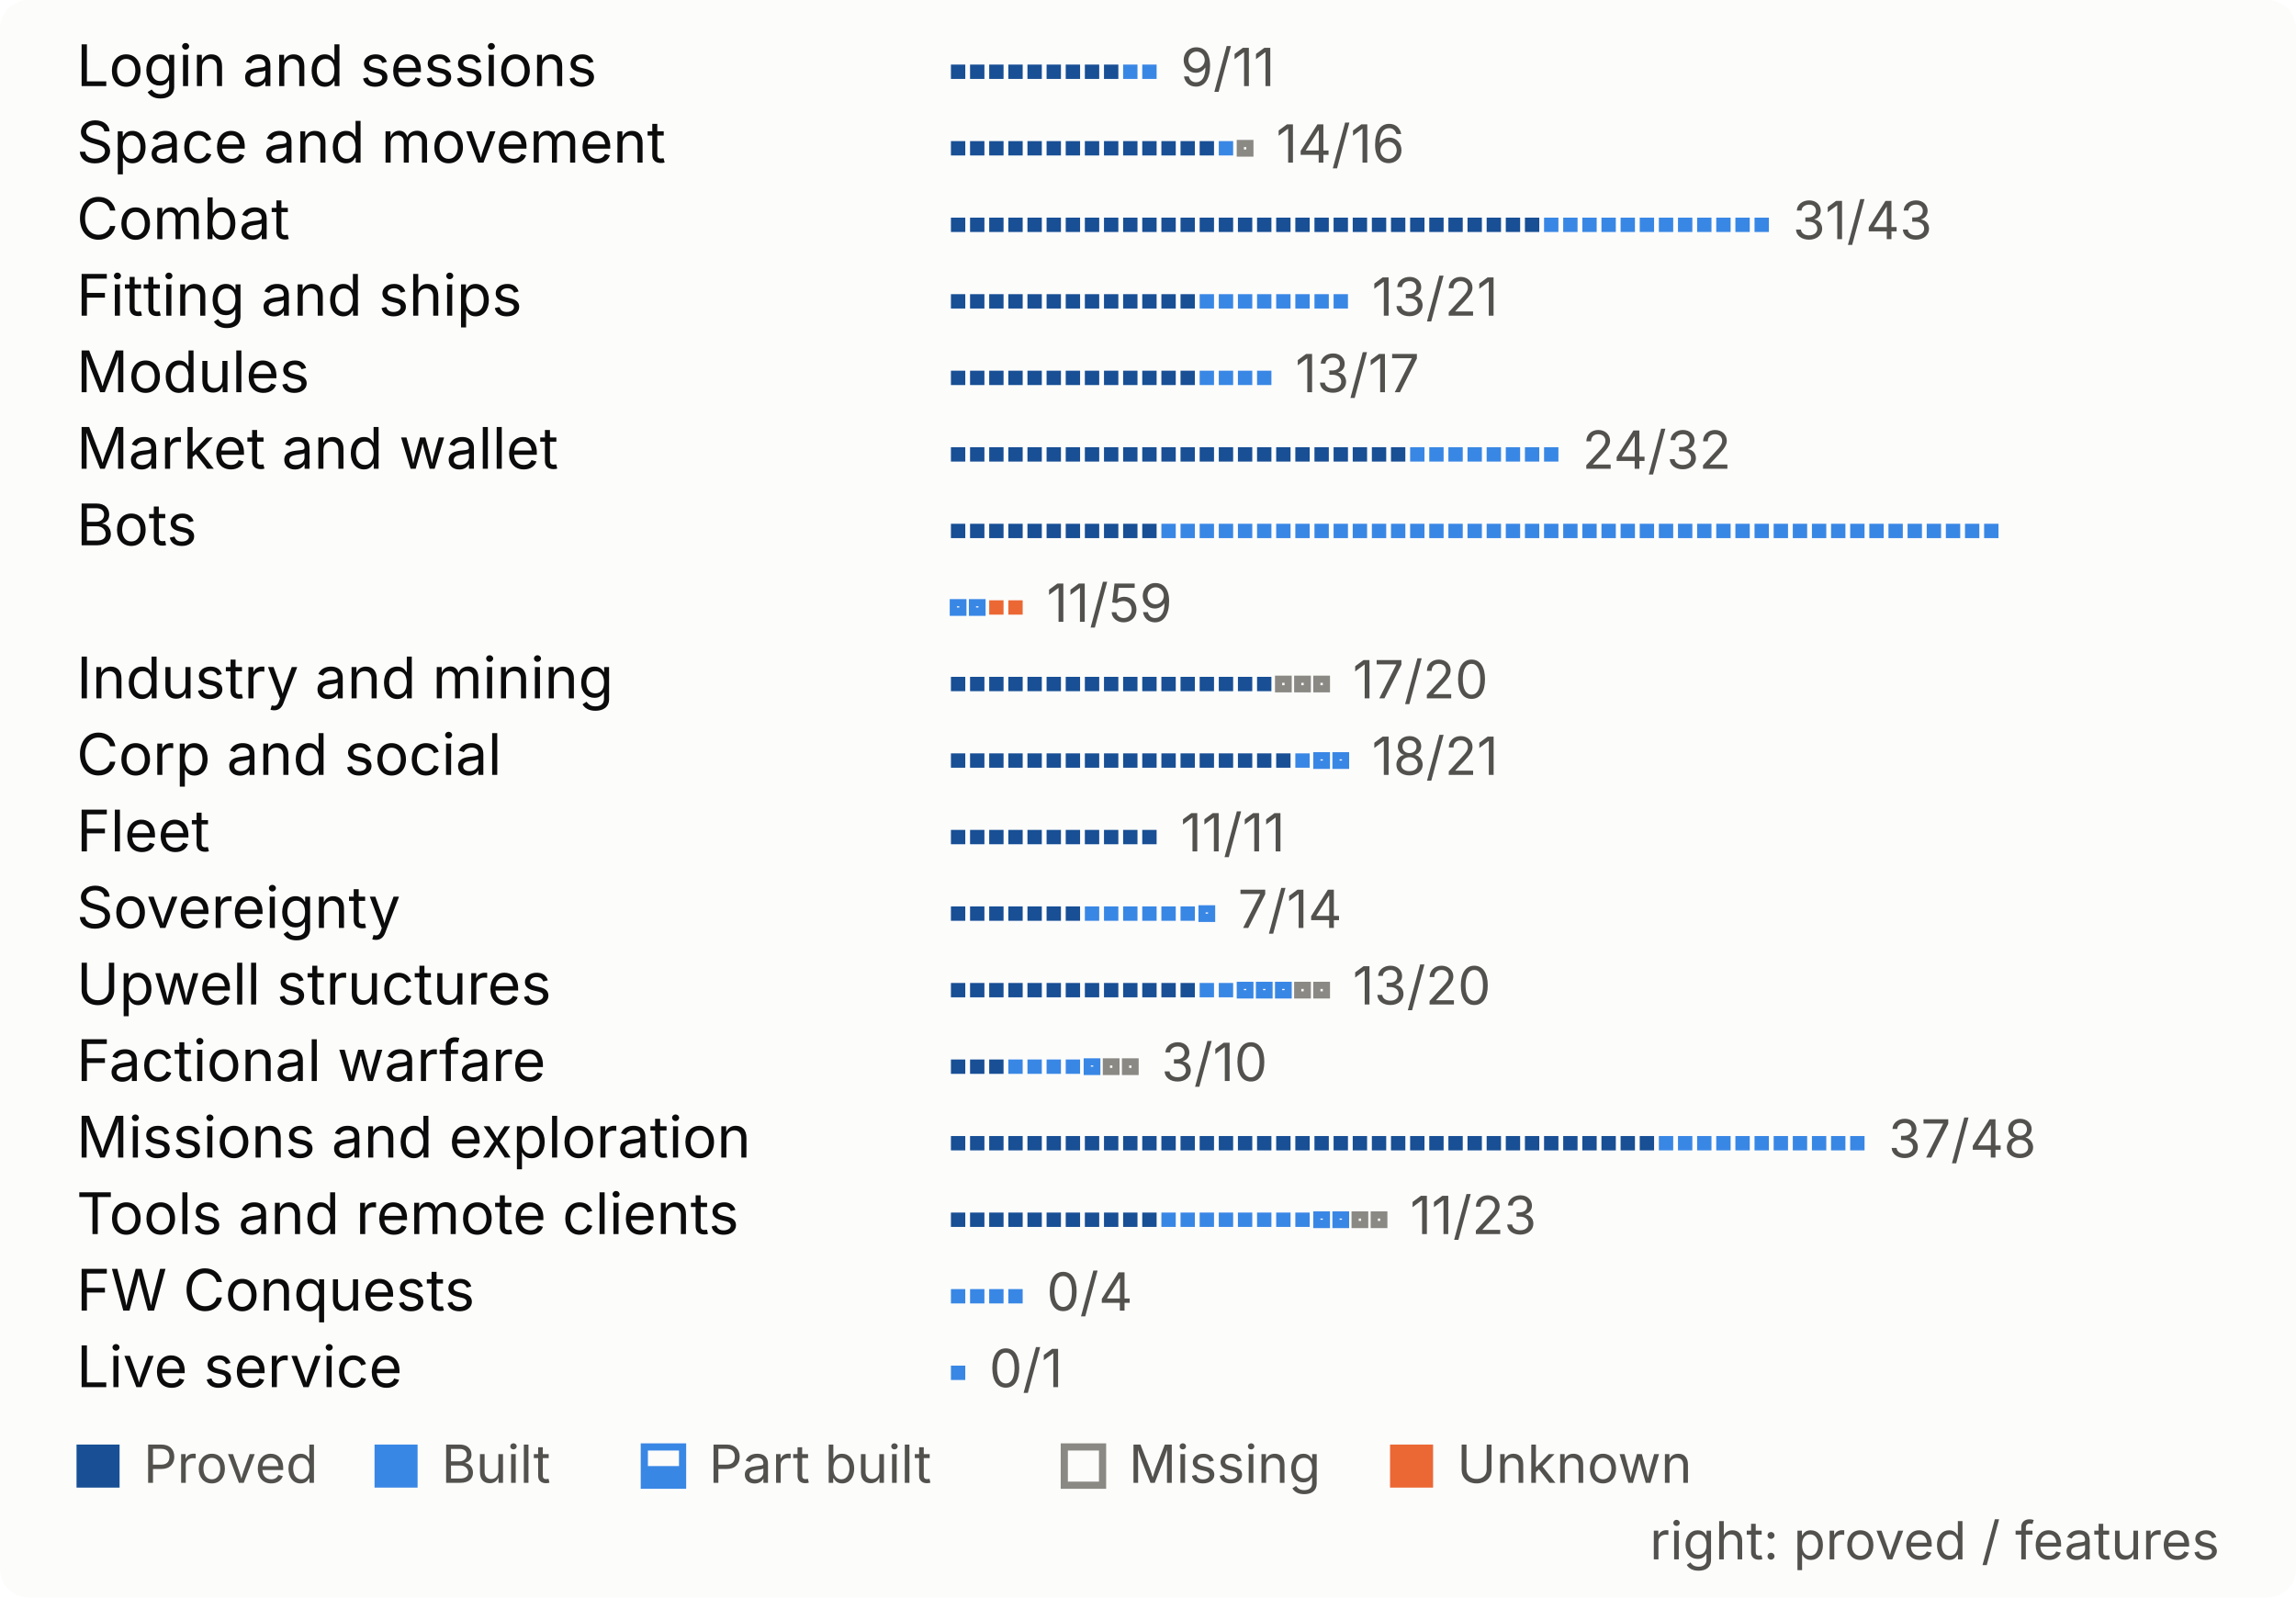
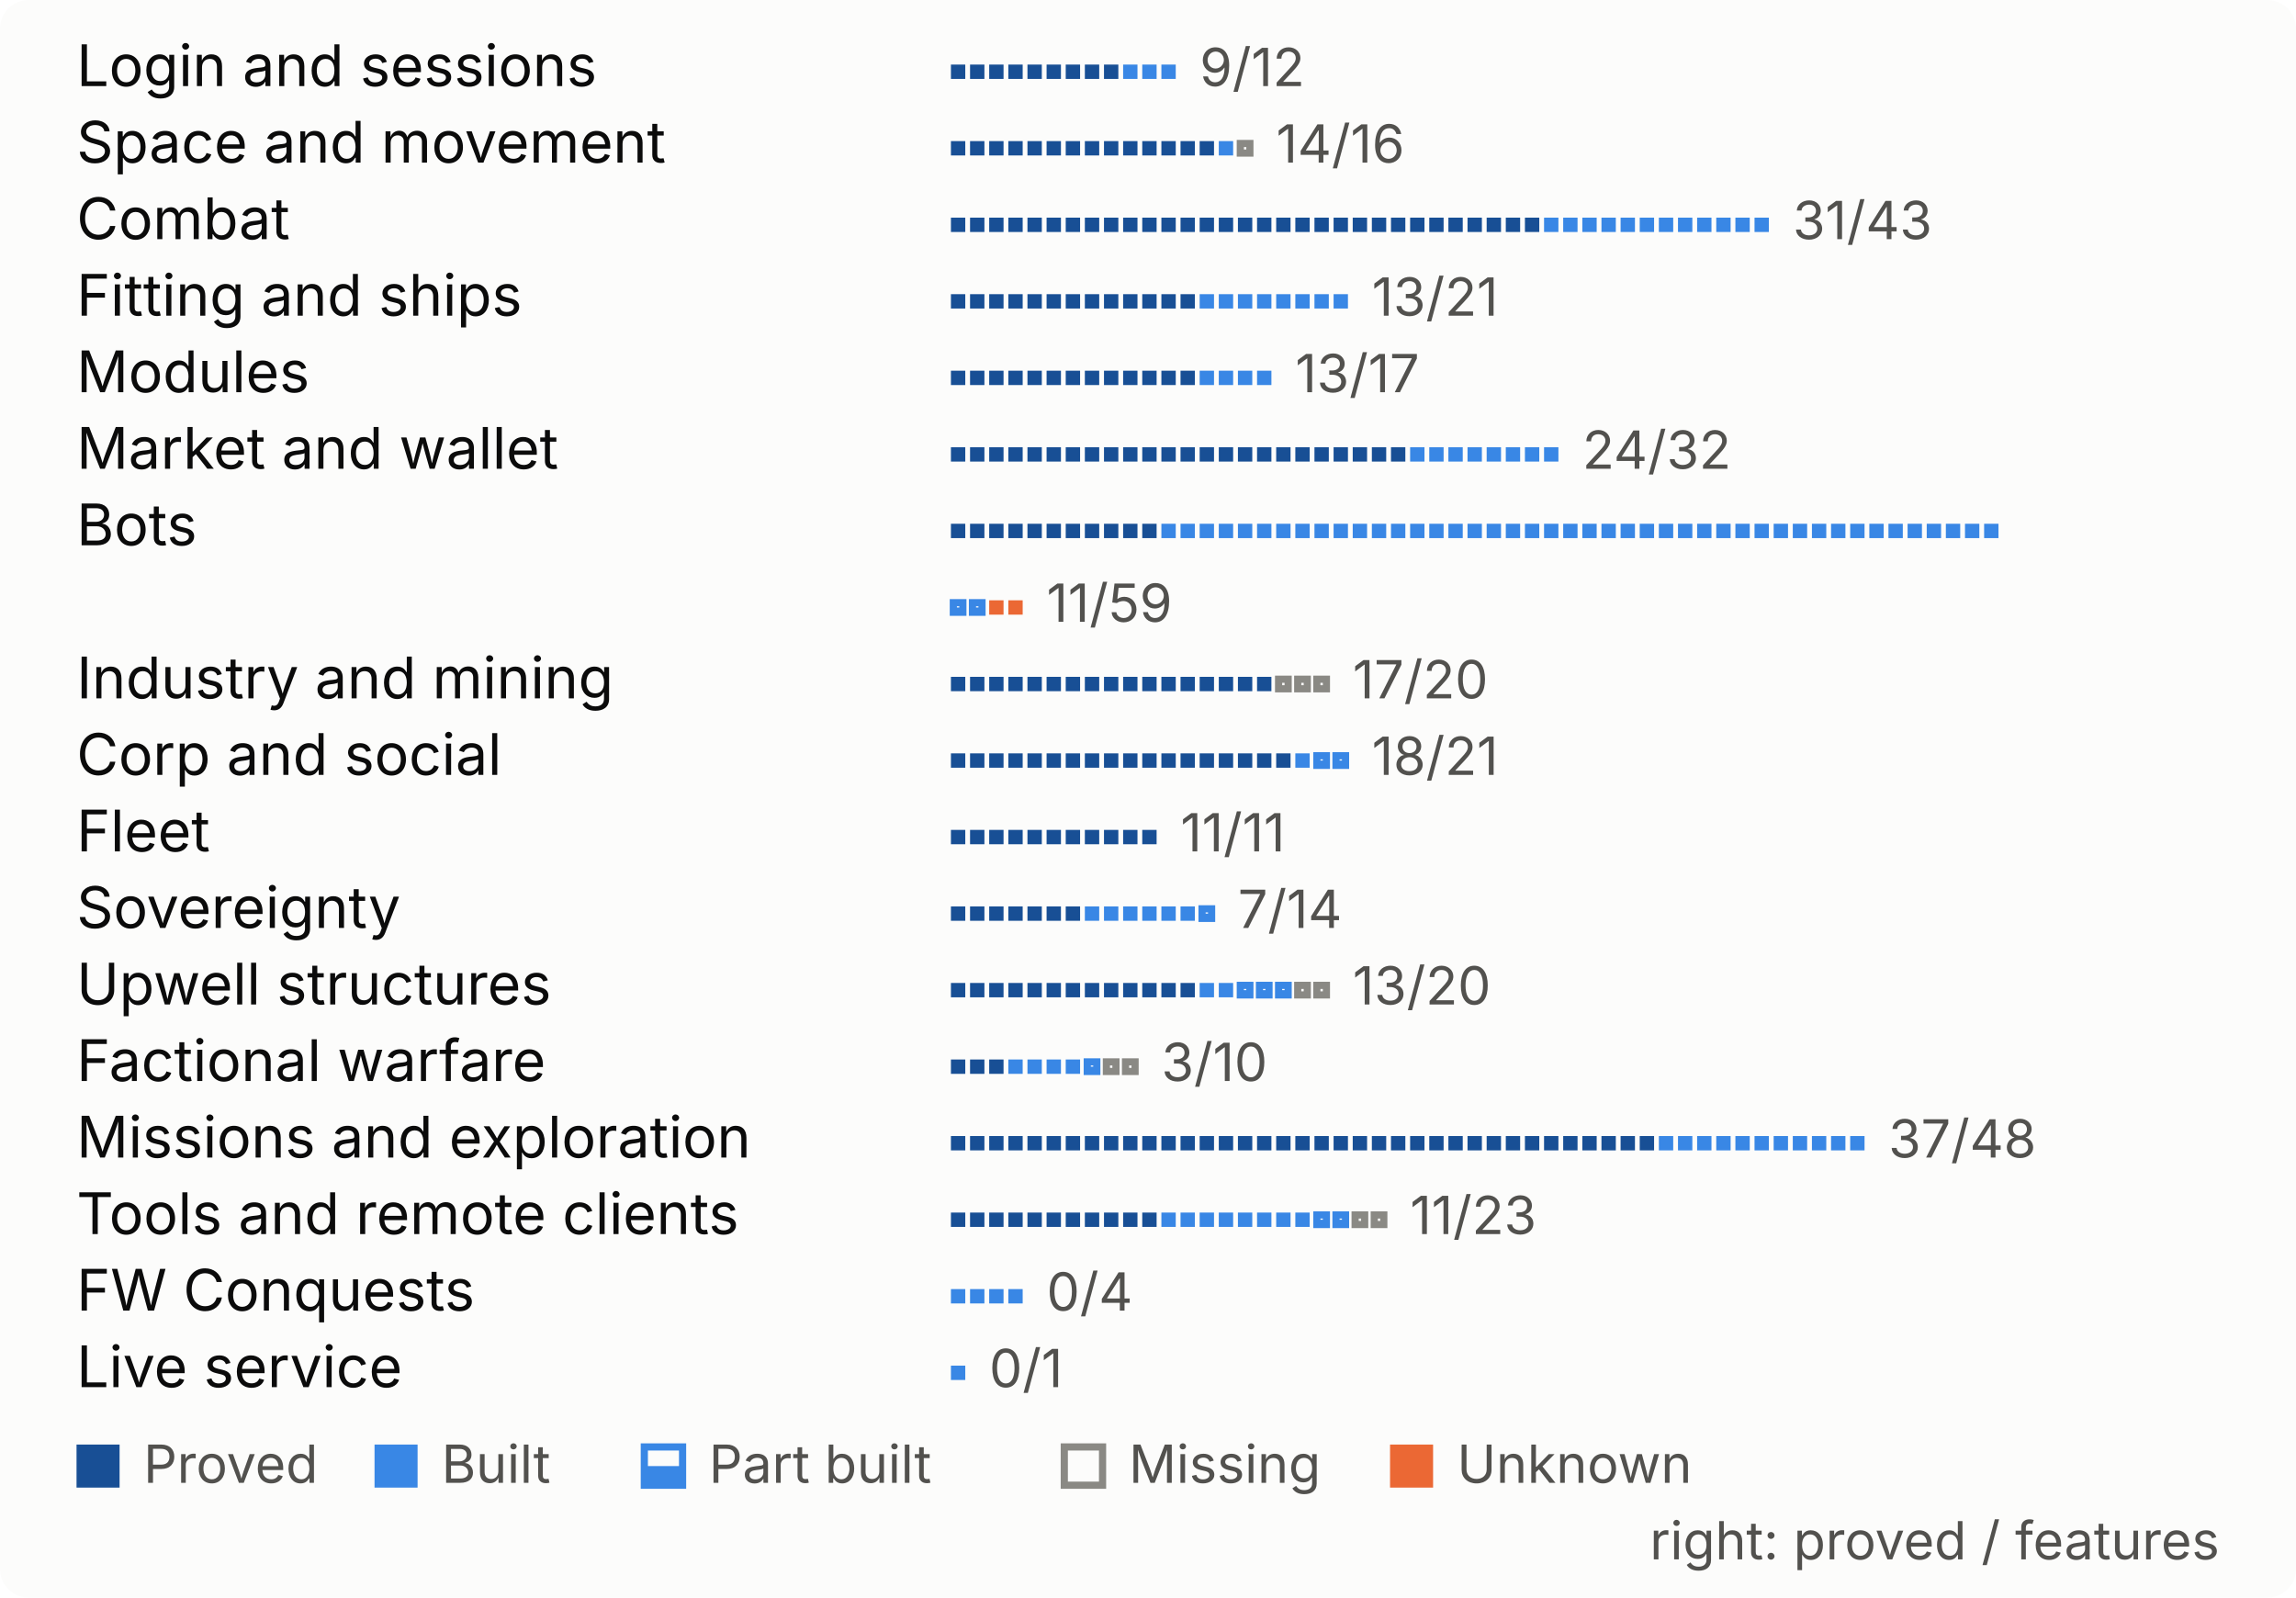
<svg xmlns="http://www.w3.org/2000/svg" width="480" height="334" viewBox="0 0 480 334" role="img" aria-label="Progress by system, one mark per feature">
  <style>
.bg{fill:#fcfcfb}.t{fill:#0b0b0b}.s{fill:#52514e}.rule{fill:#e1e0d9}
.proved{fill:#184f95}.built{fill:#3987e5}.unknown{fill:#eb6834}
.part-o{fill:none;stroke:#3987e5;stroke-width:1.5}.part-f{fill:#3987e5}
.missing{fill:none;stroke:#8a8984;stroke-width:1.5}
.pass{fill:#184f95}.fail{fill:#eb6834}.none{fill:none;stroke:#8a8984;stroke-width:1.5}
@media (prefers-color-scheme:dark){
.bg{fill:#1a1a19}.t{fill:#f0efec}.s{fill:#c3c2b7}.rule{fill:#383835}
.proved{fill:#86b6ef}.built{fill:#3987e5}.unknown{fill:#d95926}
.part-o{stroke:#3987e5}.part-f{fill:#3987e5}
.missing{stroke:#8d8c85}
.pass{fill:#86b6ef}.fail{fill:#d95926}.none{stroke:#8d8c85}
}
text{font-family:system-ui,-apple-system,"Segoe UI",sans-serif;font-size:12px}
.big{font-size:26px;font-weight:600}.b{font-weight:600}.xs{font-size:11px}
</style>
  <rect width="480" height="334" rx="6" class="bg" />
  <text x="16.0" y="18.0" class="t">Login and sessions</text>
  <rect x="198.8" y="13.5" width="3" height="3" class="proved" />
  <rect x="202.8" y="13.5" width="3" height="3" class="proved" />
  <rect x="206.8" y="13.5" width="3" height="3" class="proved" />
  <rect x="210.8" y="13.5" width="3" height="3" class="proved" />
  <rect x="214.8" y="13.5" width="3" height="3" class="proved" />
  <rect x="218.8" y="13.5" width="3" height="3" class="proved" />
  <rect x="222.8" y="13.5" width="3" height="3" class="proved" />
  <rect x="226.8" y="13.5" width="3" height="3" class="proved" />
  <rect x="230.8" y="13.5" width="3" height="3" class="proved" />
  <rect x="234.8" y="13.5" width="3" height="3" class="built" />
  <rect x="238.8" y="13.5" width="3" height="3" class="built" />
-   <text x="246.8" y="18.0" class="s xs">9/11</text>
+   <rect x="242.8" y="13.5" width="3" height="3" class="built" />
+   <text x="250.8" y="18.0" class="s xs">9/12</text>
  <text x="16.0" y="34.0" class="t">Space and movement</text>
  <rect x="198.8" y="29.5" width="3" height="3" class="proved" />
  <rect x="202.8" y="29.5" width="3" height="3" class="proved" />
  <rect x="206.8" y="29.5" width="3" height="3" class="proved" />
  <rect x="210.8" y="29.5" width="3" height="3" class="proved" />
  <rect x="214.8" y="29.5" width="3" height="3" class="proved" />
  <rect x="218.8" y="29.5" width="3" height="3" class="proved" />
  <rect x="222.8" y="29.5" width="3" height="3" class="proved" />
  <rect x="226.8" y="29.5" width="3" height="3" class="proved" />
  <rect x="230.8" y="29.5" width="3" height="3" class="proved" />
  <rect x="234.8" y="29.5" width="3" height="3" class="proved" />
  <rect x="238.8" y="29.5" width="3" height="3" class="proved" />
  <rect x="242.8" y="29.5" width="3" height="3" class="proved" />
  <rect x="246.8" y="29.5" width="3" height="3" class="proved" />
  <rect x="250.8" y="29.5" width="3" height="3" class="proved" />
  <rect x="254.8" y="29.5" width="3" height="3" class="built" />
  <rect x="259.3" y="30.0" width="2" height="2" fill="none" class="missing" />
  <text x="266.8" y="34.0" class="s xs">14/16</text>
  <text x="16.0" y="50.0" class="t">Combat</text>
  <rect x="198.8" y="45.5" width="3" height="3" class="proved" />
  <rect x="202.8" y="45.5" width="3" height="3" class="proved" />
  <rect x="206.8" y="45.5" width="3" height="3" class="proved" />
  <rect x="210.8" y="45.5" width="3" height="3" class="proved" />
  <rect x="214.8" y="45.5" width="3" height="3" class="proved" />
  <rect x="218.8" y="45.5" width="3" height="3" class="proved" />
  <rect x="222.8" y="45.5" width="3" height="3" class="proved" />
  <rect x="226.8" y="45.5" width="3" height="3" class="proved" />
  <rect x="230.8" y="45.5" width="3" height="3" class="proved" />
  <rect x="234.8" y="45.5" width="3" height="3" class="proved" />
  <rect x="238.8" y="45.5" width="3" height="3" class="proved" />
  <rect x="242.8" y="45.5" width="3" height="3" class="proved" />
  <rect x="246.8" y="45.5" width="3" height="3" class="proved" />
  <rect x="250.8" y="45.5" width="3" height="3" class="proved" />
  <rect x="254.8" y="45.5" width="3" height="3" class="proved" />
  <rect x="258.8" y="45.5" width="3" height="3" class="proved" />
  <rect x="262.8" y="45.5" width="3" height="3" class="proved" />
  <rect x="266.8" y="45.5" width="3" height="3" class="proved" />
  <rect x="270.8" y="45.5" width="3" height="3" class="proved" />
  <rect x="274.8" y="45.5" width="3" height="3" class="proved" />
  <rect x="278.8" y="45.5" width="3" height="3" class="proved" />
  <rect x="282.8" y="45.5" width="3" height="3" class="proved" />
  <rect x="286.8" y="45.5" width="3" height="3" class="proved" />
  <rect x="290.8" y="45.5" width="3" height="3" class="proved" />
  <rect x="294.8" y="45.5" width="3" height="3" class="proved" />
  <rect x="298.8" y="45.5" width="3" height="3" class="proved" />
  <rect x="302.8" y="45.5" width="3" height="3" class="proved" />
  <rect x="306.8" y="45.5" width="3" height="3" class="proved" />
  <rect x="310.8" y="45.5" width="3" height="3" class="proved" />
  <rect x="314.8" y="45.5" width="3" height="3" class="proved" />
  <rect x="318.8" y="45.5" width="3" height="3" class="proved" />
  <rect x="322.8" y="45.5" width="3" height="3" class="built" />
  <rect x="326.8" y="45.5" width="3" height="3" class="built" />
  <rect x="330.8" y="45.5" width="3" height="3" class="built" />
  <rect x="334.8" y="45.5" width="3" height="3" class="built" />
  <rect x="338.8" y="45.5" width="3" height="3" class="built" />
  <rect x="342.8" y="45.5" width="3" height="3" class="built" />
  <rect x="346.8" y="45.5" width="3" height="3" class="built" />
  <rect x="350.8" y="45.5" width="3" height="3" class="built" />
  <rect x="354.8" y="45.5" width="3" height="3" class="built" />
  <rect x="358.8" y="45.5" width="3" height="3" class="built" />
  <rect x="362.8" y="45.5" width="3" height="3" class="built" />
  <rect x="366.8" y="45.5" width="3" height="3" class="built" />
  <text x="374.8" y="50.0" class="s xs">31/43</text>
  <text x="16.0" y="66.0" class="t">Fitting and ships</text>
  <rect x="198.8" y="61.5" width="3" height="3" class="proved" />
  <rect x="202.8" y="61.5" width="3" height="3" class="proved" />
  <rect x="206.8" y="61.5" width="3" height="3" class="proved" />
  <rect x="210.8" y="61.5" width="3" height="3" class="proved" />
  <rect x="214.8" y="61.5" width="3" height="3" class="proved" />
  <rect x="218.8" y="61.5" width="3" height="3" class="proved" />
  <rect x="222.8" y="61.5" width="3" height="3" class="proved" />
  <rect x="226.8" y="61.5" width="3" height="3" class="proved" />
  <rect x="230.8" y="61.5" width="3" height="3" class="proved" />
  <rect x="234.8" y="61.5" width="3" height="3" class="proved" />
  <rect x="238.8" y="61.5" width="3" height="3" class="proved" />
  <rect x="242.8" y="61.5" width="3" height="3" class="proved" />
  <rect x="246.8" y="61.5" width="3" height="3" class="proved" />
  <rect x="250.8" y="61.5" width="3" height="3" class="built" />
  <rect x="254.8" y="61.5" width="3" height="3" class="built" />
  <rect x="258.8" y="61.5" width="3" height="3" class="built" />
  <rect x="262.8" y="61.5" width="3" height="3" class="built" />
  <rect x="266.8" y="61.5" width="3" height="3" class="built" />
  <rect x="270.8" y="61.5" width="3" height="3" class="built" />
  <rect x="274.8" y="61.5" width="3" height="3" class="built" />
  <rect x="278.8" y="61.5" width="3" height="3" class="built" />
  <text x="286.8" y="66.0" class="s xs">13/21</text>
  <text x="16.0" y="82.0" class="t">Modules</text>
  <rect x="198.8" y="77.5" width="3" height="3" class="proved" />
  <rect x="202.8" y="77.5" width="3" height="3" class="proved" />
  <rect x="206.8" y="77.5" width="3" height="3" class="proved" />
  <rect x="210.8" y="77.5" width="3" height="3" class="proved" />
  <rect x="214.8" y="77.5" width="3" height="3" class="proved" />
  <rect x="218.8" y="77.5" width="3" height="3" class="proved" />
  <rect x="222.8" y="77.5" width="3" height="3" class="proved" />
  <rect x="226.8" y="77.5" width="3" height="3" class="proved" />
  <rect x="230.8" y="77.5" width="3" height="3" class="proved" />
  <rect x="234.8" y="77.5" width="3" height="3" class="proved" />
  <rect x="238.8" y="77.5" width="3" height="3" class="proved" />
  <rect x="242.8" y="77.5" width="3" height="3" class="proved" />
  <rect x="246.8" y="77.5" width="3" height="3" class="proved" />
  <rect x="250.8" y="77.5" width="3" height="3" class="built" />
  <rect x="254.8" y="77.5" width="3" height="3" class="built" />
  <rect x="258.8" y="77.5" width="3" height="3" class="built" />
  <rect x="262.8" y="77.5" width="3" height="3" class="built" />
  <text x="270.8" y="82.0" class="s xs">13/17</text>
  <text x="16.0" y="98.0" class="t">Market and wallet</text>
  <rect x="198.8" y="93.5" width="3" height="3" class="proved" />
  <rect x="202.8" y="93.5" width="3" height="3" class="proved" />
  <rect x="206.8" y="93.5" width="3" height="3" class="proved" />
  <rect x="210.8" y="93.5" width="3" height="3" class="proved" />
  <rect x="214.8" y="93.5" width="3" height="3" class="proved" />
  <rect x="218.8" y="93.5" width="3" height="3" class="proved" />
  <rect x="222.8" y="93.5" width="3" height="3" class="proved" />
  <rect x="226.8" y="93.5" width="3" height="3" class="proved" />
  <rect x="230.8" y="93.5" width="3" height="3" class="proved" />
  <rect x="234.8" y="93.5" width="3" height="3" class="proved" />
  <rect x="238.8" y="93.5" width="3" height="3" class="proved" />
  <rect x="242.8" y="93.5" width="3" height="3" class="proved" />
  <rect x="246.8" y="93.5" width="3" height="3" class="proved" />
  <rect x="250.8" y="93.5" width="3" height="3" class="proved" />
  <rect x="254.8" y="93.5" width="3" height="3" class="proved" />
  <rect x="258.8" y="93.5" width="3" height="3" class="proved" />
  <rect x="262.8" y="93.5" width="3" height="3" class="proved" />
  <rect x="266.8" y="93.5" width="3" height="3" class="proved" />
  <rect x="270.8" y="93.5" width="3" height="3" class="proved" />
  <rect x="274.8" y="93.5" width="3" height="3" class="proved" />
  <rect x="278.8" y="93.5" width="3" height="3" class="proved" />
  <rect x="282.8" y="93.5" width="3" height="3" class="proved" />
  <rect x="286.8" y="93.5" width="3" height="3" class="proved" />
  <rect x="290.8" y="93.5" width="3" height="3" class="proved" />
  <rect x="294.8" y="93.5" width="3" height="3" class="built" />
  <rect x="298.8" y="93.5" width="3" height="3" class="built" />
  <rect x="302.8" y="93.5" width="3" height="3" class="built" />
  <rect x="306.8" y="93.5" width="3" height="3" class="built" />
  <rect x="310.8" y="93.5" width="3" height="3" class="built" />
  <rect x="314.8" y="93.5" width="3" height="3" class="built" />
  <rect x="318.8" y="93.5" width="3" height="3" class="built" />
  <rect x="322.8" y="93.5" width="3" height="3" class="built" />
  <text x="330.8" y="98.0" class="s xs">24/32</text>
  <text x="16.0" y="114.0" class="t">Bots</text>
  <rect x="198.8" y="109.5" width="3" height="3" class="proved" />
  <rect x="202.8" y="109.5" width="3" height="3" class="proved" />
  <rect x="206.8" y="109.5" width="3" height="3" class="proved" />
  <rect x="210.8" y="109.5" width="3" height="3" class="proved" />
  <rect x="214.8" y="109.5" width="3" height="3" class="proved" />
  <rect x="218.8" y="109.5" width="3" height="3" class="proved" />
  <rect x="222.8" y="109.5" width="3" height="3" class="proved" />
  <rect x="226.8" y="109.5" width="3" height="3" class="proved" />
  <rect x="230.8" y="109.5" width="3" height="3" class="proved" />
  <rect x="234.8" y="109.5" width="3" height="3" class="proved" />
  <rect x="238.8" y="109.5" width="3" height="3" class="proved" />
  <rect x="242.8" y="109.5" width="3" height="3" class="built" />
  <rect x="246.8" y="109.5" width="3" height="3" class="built" />
  <rect x="250.8" y="109.5" width="3" height="3" class="built" />
  <rect x="254.8" y="109.5" width="3" height="3" class="built" />
  <rect x="258.8" y="109.5" width="3" height="3" class="built" />
  <rect x="262.8" y="109.5" width="3" height="3" class="built" />
  <rect x="266.8" y="109.5" width="3" height="3" class="built" />
  <rect x="270.8" y="109.5" width="3" height="3" class="built" />
  <rect x="274.8" y="109.5" width="3" height="3" class="built" />
  <rect x="278.8" y="109.5" width="3" height="3" class="built" />
  <rect x="282.8" y="109.5" width="3" height="3" class="built" />
  <rect x="286.8" y="109.5" width="3" height="3" class="built" />
  <rect x="290.8" y="109.5" width="3" height="3" class="built" />
  <rect x="294.8" y="109.5" width="3" height="3" class="built" />
  <rect x="298.8" y="109.5" width="3" height="3" class="built" />
  <rect x="302.8" y="109.5" width="3" height="3" class="built" />
  <rect x="306.8" y="109.5" width="3" height="3" class="built" />
  <rect x="310.8" y="109.5" width="3" height="3" class="built" />
  <rect x="314.8" y="109.5" width="3" height="3" class="built" />
  <rect x="318.8" y="109.5" width="3" height="3" class="built" />
  <rect x="322.8" y="109.5" width="3" height="3" class="built" />
  <rect x="326.8" y="109.5" width="3" height="3" class="built" />
  <rect x="330.8" y="109.5" width="3" height="3" class="built" />
  <rect x="334.8" y="109.5" width="3" height="3" class="built" />
  <rect x="338.8" y="109.5" width="3" height="3" class="built" />
  <rect x="342.8" y="109.5" width="3" height="3" class="built" />
  <rect x="346.8" y="109.5" width="3" height="3" class="built" />
  <rect x="350.8" y="109.5" width="3" height="3" class="built" />
  <rect x="354.8" y="109.5" width="3" height="3" class="built" />
  <rect x="358.8" y="109.5" width="3" height="3" class="built" />
  <rect x="362.8" y="109.5" width="3" height="3" class="built" />
  <rect x="366.8" y="109.5" width="3" height="3" class="built" />
  <rect x="370.8" y="109.5" width="3" height="3" class="built" />
  <rect x="374.8" y="109.5" width="3" height="3" class="built" />
  <rect x="378.8" y="109.5" width="3" height="3" class="built" />
  <rect x="382.8" y="109.5" width="3" height="3" class="built" />
  <rect x="386.8" y="109.5" width="3" height="3" class="built" />
  <rect x="390.8" y="109.5" width="3" height="3" class="built" />
  <rect x="394.8" y="109.5" width="3" height="3" class="built" />
  <rect x="398.8" y="109.5" width="3" height="3" class="built" />
  <rect x="402.8" y="109.5" width="3" height="3" class="built" />
  <rect x="406.8" y="109.5" width="3" height="3" class="built" />
  <rect x="410.8" y="109.5" width="3" height="3" class="built" />
  <rect x="414.8" y="109.5" width="3" height="3" class="built" />
  <rect x="199.3" y="126.0" width="2" height="2" fill="none" class="part-o" />
  <rect x="198.8" y="127.0" width="3" height="1.5" class="part-f" />
  <rect x="203.3" y="126.0" width="2" height="2" fill="none" class="part-o" />
  <rect x="202.8" y="127.0" width="3" height="1.5" class="part-f" />
  <rect x="206.8" y="125.5" width="3" height="3" class="unknown" />
  <rect x="210.8" y="125.5" width="3" height="3" class="unknown" />
  <text x="218.8" y="130.0" class="s xs">11/59</text>
  <text x="16.0" y="146.0" class="t">Industry and mining</text>
  <rect x="198.8" y="141.5" width="3" height="3" class="proved" />
  <rect x="202.8" y="141.5" width="3" height="3" class="proved" />
  <rect x="206.8" y="141.5" width="3" height="3" class="proved" />
  <rect x="210.8" y="141.5" width="3" height="3" class="proved" />
  <rect x="214.8" y="141.5" width="3" height="3" class="proved" />
  <rect x="218.8" y="141.5" width="3" height="3" class="proved" />
  <rect x="222.8" y="141.5" width="3" height="3" class="proved" />
  <rect x="226.8" y="141.5" width="3" height="3" class="proved" />
  <rect x="230.8" y="141.5" width="3" height="3" class="proved" />
  <rect x="234.8" y="141.5" width="3" height="3" class="proved" />
  <rect x="238.8" y="141.5" width="3" height="3" class="proved" />
  <rect x="242.8" y="141.5" width="3" height="3" class="proved" />
  <rect x="246.8" y="141.5" width="3" height="3" class="proved" />
  <rect x="250.8" y="141.5" width="3" height="3" class="proved" />
  <rect x="254.8" y="141.5" width="3" height="3" class="proved" />
  <rect x="258.8" y="141.5" width="3" height="3" class="proved" />
  <rect x="262.8" y="141.5" width="3" height="3" class="proved" />
  <rect x="267.3" y="142.0" width="2" height="2" fill="none" class="missing" />
  <rect x="271.3" y="142.0" width="2" height="2" fill="none" class="missing" />
  <rect x="275.3" y="142.0" width="2" height="2" fill="none" class="missing" />
  <text x="282.8" y="146.0" class="s xs">17/20</text>
  <text x="16.0" y="162.0" class="t">Corp and social</text>
  <rect x="198.8" y="157.5" width="3" height="3" class="proved" />
  <rect x="202.8" y="157.5" width="3" height="3" class="proved" />
  <rect x="206.8" y="157.5" width="3" height="3" class="proved" />
  <rect x="210.8" y="157.5" width="3" height="3" class="proved" />
  <rect x="214.8" y="157.5" width="3" height="3" class="proved" />
  <rect x="218.8" y="157.5" width="3" height="3" class="proved" />
  <rect x="222.8" y="157.5" width="3" height="3" class="proved" />
  <rect x="226.8" y="157.5" width="3" height="3" class="proved" />
  <rect x="230.8" y="157.5" width="3" height="3" class="proved" />
  <rect x="234.8" y="157.5" width="3" height="3" class="proved" />
  <rect x="238.8" y="157.5" width="3" height="3" class="proved" />
  <rect x="242.8" y="157.5" width="3" height="3" class="proved" />
  <rect x="246.8" y="157.5" width="3" height="3" class="proved" />
  <rect x="250.8" y="157.5" width="3" height="3" class="proved" />
  <rect x="254.8" y="157.5" width="3" height="3" class="proved" />
  <rect x="258.8" y="157.5" width="3" height="3" class="proved" />
  <rect x="262.8" y="157.5" width="3" height="3" class="proved" />
  <rect x="266.8" y="157.5" width="3" height="3" class="proved" />
  <rect x="270.8" y="157.5" width="3" height="3" class="built" />
  <rect x="275.3" y="158.0" width="2" height="2" fill="none" class="part-o" />
  <rect x="274.8" y="159.0" width="3" height="1.5" class="part-f" />
  <rect x="279.3" y="158.0" width="2" height="2" fill="none" class="part-o" />
  <rect x="278.8" y="159.0" width="3" height="1.5" class="part-f" />
  <text x="286.8" y="162.0" class="s xs">18/21</text>
  <text x="16.0" y="178.0" class="t">Fleet</text>
  <rect x="198.8" y="173.5" width="3" height="3" class="proved" />
  <rect x="202.8" y="173.5" width="3" height="3" class="proved" />
  <rect x="206.8" y="173.5" width="3" height="3" class="proved" />
  <rect x="210.8" y="173.5" width="3" height="3" class="proved" />
  <rect x="214.8" y="173.5" width="3" height="3" class="proved" />
  <rect x="218.8" y="173.5" width="3" height="3" class="proved" />
  <rect x="222.8" y="173.5" width="3" height="3" class="proved" />
  <rect x="226.8" y="173.5" width="3" height="3" class="proved" />
  <rect x="230.8" y="173.5" width="3" height="3" class="proved" />
  <rect x="234.8" y="173.5" width="3" height="3" class="proved" />
  <rect x="238.8" y="173.5" width="3" height="3" class="proved" />
  <text x="246.8" y="178.0" class="s xs">11/11</text>
  <text x="16.0" y="194.0" class="t">Sovereignty</text>
  <rect x="198.8" y="189.5" width="3" height="3" class="proved" />
  <rect x="202.8" y="189.5" width="3" height="3" class="proved" />
  <rect x="206.8" y="189.5" width="3" height="3" class="proved" />
  <rect x="210.8" y="189.5" width="3" height="3" class="proved" />
  <rect x="214.8" y="189.5" width="3" height="3" class="proved" />
  <rect x="218.8" y="189.5" width="3" height="3" class="proved" />
  <rect x="222.8" y="189.5" width="3" height="3" class="proved" />
  <rect x="226.8" y="189.5" width="3" height="3" class="built" />
  <rect x="230.8" y="189.5" width="3" height="3" class="built" />
  <rect x="234.8" y="189.5" width="3" height="3" class="built" />
  <rect x="238.8" y="189.5" width="3" height="3" class="built" />
  <rect x="242.8" y="189.5" width="3" height="3" class="built" />
  <rect x="246.8" y="189.5" width="3" height="3" class="built" />
  <rect x="251.3" y="190.0" width="2" height="2" fill="none" class="part-o" />
  <rect x="250.8" y="191.0" width="3" height="1.5" class="part-f" />
  <text x="258.8" y="194.0" class="s xs">7/14</text>
  <text x="16.0" y="210.0" class="t">Upwell structures</text>
  <rect x="198.8" y="205.5" width="3" height="3" class="proved" />
  <rect x="202.8" y="205.5" width="3" height="3" class="proved" />
  <rect x="206.8" y="205.5" width="3" height="3" class="proved" />
  <rect x="210.8" y="205.5" width="3" height="3" class="proved" />
  <rect x="214.8" y="205.5" width="3" height="3" class="proved" />
  <rect x="218.8" y="205.5" width="3" height="3" class="proved" />
  <rect x="222.8" y="205.5" width="3" height="3" class="proved" />
  <rect x="226.8" y="205.5" width="3" height="3" class="proved" />
  <rect x="230.8" y="205.5" width="3" height="3" class="proved" />
  <rect x="234.8" y="205.5" width="3" height="3" class="proved" />
  <rect x="238.8" y="205.5" width="3" height="3" class="proved" />
  <rect x="242.8" y="205.5" width="3" height="3" class="proved" />
  <rect x="246.8" y="205.5" width="3" height="3" class="proved" />
  <rect x="250.8" y="205.5" width="3" height="3" class="built" />
  <rect x="254.8" y="205.5" width="3" height="3" class="built" />
  <rect x="259.3" y="206.0" width="2" height="2" fill="none" class="part-o" />
  <rect x="258.8" y="207.0" width="3" height="1.5" class="part-f" />
  <rect x="263.3" y="206.0" width="2" height="2" fill="none" class="part-o" />
  <rect x="262.8" y="207.0" width="3" height="1.5" class="part-f" />
  <rect x="267.3" y="206.0" width="2" height="2" fill="none" class="part-o" />
  <rect x="266.8" y="207.0" width="3" height="1.5" class="part-f" />
  <rect x="271.3" y="206.0" width="2" height="2" fill="none" class="missing" />
  <rect x="275.3" y="206.0" width="2" height="2" fill="none" class="missing" />
  <text x="282.8" y="210.0" class="s xs">13/20</text>
  <text x="16.0" y="226.0" class="t">Factional warfare</text>
  <rect x="198.8" y="221.5" width="3" height="3" class="proved" />
  <rect x="202.8" y="221.5" width="3" height="3" class="proved" />
  <rect x="206.8" y="221.5" width="3" height="3" class="proved" />
  <rect x="210.8" y="221.5" width="3" height="3" class="built" />
  <rect x="214.8" y="221.5" width="3" height="3" class="built" />
  <rect x="218.8" y="221.5" width="3" height="3" class="built" />
  <rect x="222.8" y="221.5" width="3" height="3" class="built" />
  <rect x="227.3" y="222.0" width="2" height="2" fill="none" class="part-o" />
  <rect x="226.8" y="223.0" width="3" height="1.5" class="part-f" />
  <rect x="231.3" y="222.0" width="2" height="2" fill="none" class="missing" />
  <rect x="235.3" y="222.0" width="2" height="2" fill="none" class="missing" />
  <text x="242.8" y="226.0" class="s xs">3/10</text>
  <text x="16.0" y="242.0" class="t">Missions and exploration</text>
  <rect x="198.8" y="237.5" width="3" height="3" class="proved" />
  <rect x="202.8" y="237.5" width="3" height="3" class="proved" />
  <rect x="206.8" y="237.5" width="3" height="3" class="proved" />
  <rect x="210.8" y="237.5" width="3" height="3" class="proved" />
  <rect x="214.8" y="237.5" width="3" height="3" class="proved" />
  <rect x="218.8" y="237.5" width="3" height="3" class="proved" />
  <rect x="222.8" y="237.5" width="3" height="3" class="proved" />
  <rect x="226.8" y="237.5" width="3" height="3" class="proved" />
  <rect x="230.8" y="237.5" width="3" height="3" class="proved" />
  <rect x="234.8" y="237.5" width="3" height="3" class="proved" />
  <rect x="238.8" y="237.5" width="3" height="3" class="proved" />
  <rect x="242.8" y="237.5" width="3" height="3" class="proved" />
  <rect x="246.8" y="237.5" width="3" height="3" class="proved" />
  <rect x="250.8" y="237.5" width="3" height="3" class="proved" />
  <rect x="254.8" y="237.5" width="3" height="3" class="proved" />
  <rect x="258.8" y="237.5" width="3" height="3" class="proved" />
  <rect x="262.8" y="237.5" width="3" height="3" class="proved" />
  <rect x="266.8" y="237.5" width="3" height="3" class="proved" />
  <rect x="270.8" y="237.5" width="3" height="3" class="proved" />
  <rect x="274.8" y="237.5" width="3" height="3" class="proved" />
  <rect x="278.8" y="237.5" width="3" height="3" class="proved" />
  <rect x="282.8" y="237.5" width="3" height="3" class="proved" />
  <rect x="286.8" y="237.5" width="3" height="3" class="proved" />
  <rect x="290.8" y="237.5" width="3" height="3" class="proved" />
  <rect x="294.8" y="237.5" width="3" height="3" class="proved" />
  <rect x="298.8" y="237.5" width="3" height="3" class="proved" />
  <rect x="302.8" y="237.5" width="3" height="3" class="proved" />
  <rect x="306.8" y="237.5" width="3" height="3" class="proved" />
  <rect x="310.8" y="237.5" width="3" height="3" class="proved" />
  <rect x="314.8" y="237.5" width="3" height="3" class="proved" />
  <rect x="318.8" y="237.5" width="3" height="3" class="proved" />
  <rect x="322.8" y="237.5" width="3" height="3" class="proved" />
  <rect x="326.8" y="237.5" width="3" height="3" class="proved" />
  <rect x="330.8" y="237.5" width="3" height="3" class="proved" />
  <rect x="334.8" y="237.5" width="3" height="3" class="proved" />
  <rect x="338.8" y="237.5" width="3" height="3" class="proved" />
  <rect x="342.8" y="237.5" width="3" height="3" class="proved" />
  <rect x="346.8" y="237.5" width="3" height="3" class="built" />
  <rect x="350.8" y="237.5" width="3" height="3" class="built" />
  <rect x="354.8" y="237.5" width="3" height="3" class="built" />
  <rect x="358.8" y="237.5" width="3" height="3" class="built" />
  <rect x="362.8" y="237.5" width="3" height="3" class="built" />
  <rect x="366.8" y="237.5" width="3" height="3" class="built" />
  <rect x="370.8" y="237.5" width="3" height="3" class="built" />
  <rect x="374.8" y="237.5" width="3" height="3" class="built" />
  <rect x="378.8" y="237.5" width="3" height="3" class="built" />
  <rect x="382.8" y="237.5" width="3" height="3" class="built" />
  <rect x="386.8" y="237.5" width="3" height="3" class="built" />
  <text x="394.8" y="242.0" class="s xs">37/48</text>
  <text x="16.0" y="258.0" class="t">Tools and remote clients</text>
  <rect x="198.8" y="253.5" width="3" height="3" class="proved" />
  <rect x="202.8" y="253.5" width="3" height="3" class="proved" />
  <rect x="206.8" y="253.5" width="3" height="3" class="proved" />
  <rect x="210.8" y="253.5" width="3" height="3" class="proved" />
  <rect x="214.8" y="253.5" width="3" height="3" class="proved" />
  <rect x="218.8" y="253.5" width="3" height="3" class="proved" />
  <rect x="222.8" y="253.5" width="3" height="3" class="proved" />
  <rect x="226.8" y="253.5" width="3" height="3" class="proved" />
  <rect x="230.8" y="253.5" width="3" height="3" class="proved" />
  <rect x="234.8" y="253.5" width="3" height="3" class="proved" />
  <rect x="238.8" y="253.5" width="3" height="3" class="proved" />
  <rect x="242.8" y="253.5" width="3" height="3" class="built" />
  <rect x="246.8" y="253.5" width="3" height="3" class="built" />
  <rect x="250.8" y="253.5" width="3" height="3" class="built" />
  <rect x="254.8" y="253.5" width="3" height="3" class="built" />
  <rect x="258.8" y="253.5" width="3" height="3" class="built" />
  <rect x="262.8" y="253.5" width="3" height="3" class="built" />
  <rect x="266.8" y="253.5" width="3" height="3" class="built" />
  <rect x="270.8" y="253.5" width="3" height="3" class="built" />
  <rect x="275.3" y="254.0" width="2" height="2" fill="none" class="part-o" />
  <rect x="274.8" y="255.0" width="3" height="1.5" class="part-f" />
  <rect x="279.3" y="254.0" width="2" height="2" fill="none" class="part-o" />
  <rect x="278.8" y="255.0" width="3" height="1.5" class="part-f" />
  <rect x="283.3" y="254.0" width="2" height="2" fill="none" class="missing" />
  <rect x="287.3" y="254.0" width="2" height="2" fill="none" class="missing" />
  <text x="294.8" y="258.0" class="s xs">11/23</text>
  <text x="16.0" y="274.0" class="t">FW Conquests</text>
  <rect x="198.8" y="269.5" width="3" height="3" class="built" />
  <rect x="202.8" y="269.5" width="3" height="3" class="built" />
  <rect x="206.8" y="269.5" width="3" height="3" class="built" />
  <rect x="210.8" y="269.5" width="3" height="3" class="built" />
  <text x="218.8" y="274.0" class="s xs">0/4</text>
  <text x="16.0" y="290.0" class="t">Live service</text>
  <rect x="198.8" y="285.5" width="3" height="3" class="built" />
  <text x="206.8" y="290.0" class="s xs">0/1</text>
  <rect x="16.0" y="302.0" width="9" height="9" class="proved" />
  <text x="30.0" y="310.0" class="s xs">Proved</text>
  <rect x="78.3" y="302.0" width="9" height="9" class="built" />
  <text x="92.3" y="310.0" class="s xs">Built</text>
  <rect x="134.7" y="302.5" width="8" height="8" fill="none" class="part-o" />
  <rect x="134.2" y="306.5" width="9" height="4.5" class="part-f" />
  <text x="148.2" y="310.0" class="s xs">Part built</text>
  <rect x="222.5" y="302.5" width="8" height="8" fill="none" class="missing" />
  <text x="236.0" y="310.0" class="s xs">Missing</text>
  <rect x="290.6" y="302.0" width="9" height="9" class="unknown" />
  <text x="304.6" y="310.0" class="s xs">Unknown</text>
  <text x="464.0" y="326.0" class="s xs" text-anchor="end">right: proved / features</text>
</svg>
